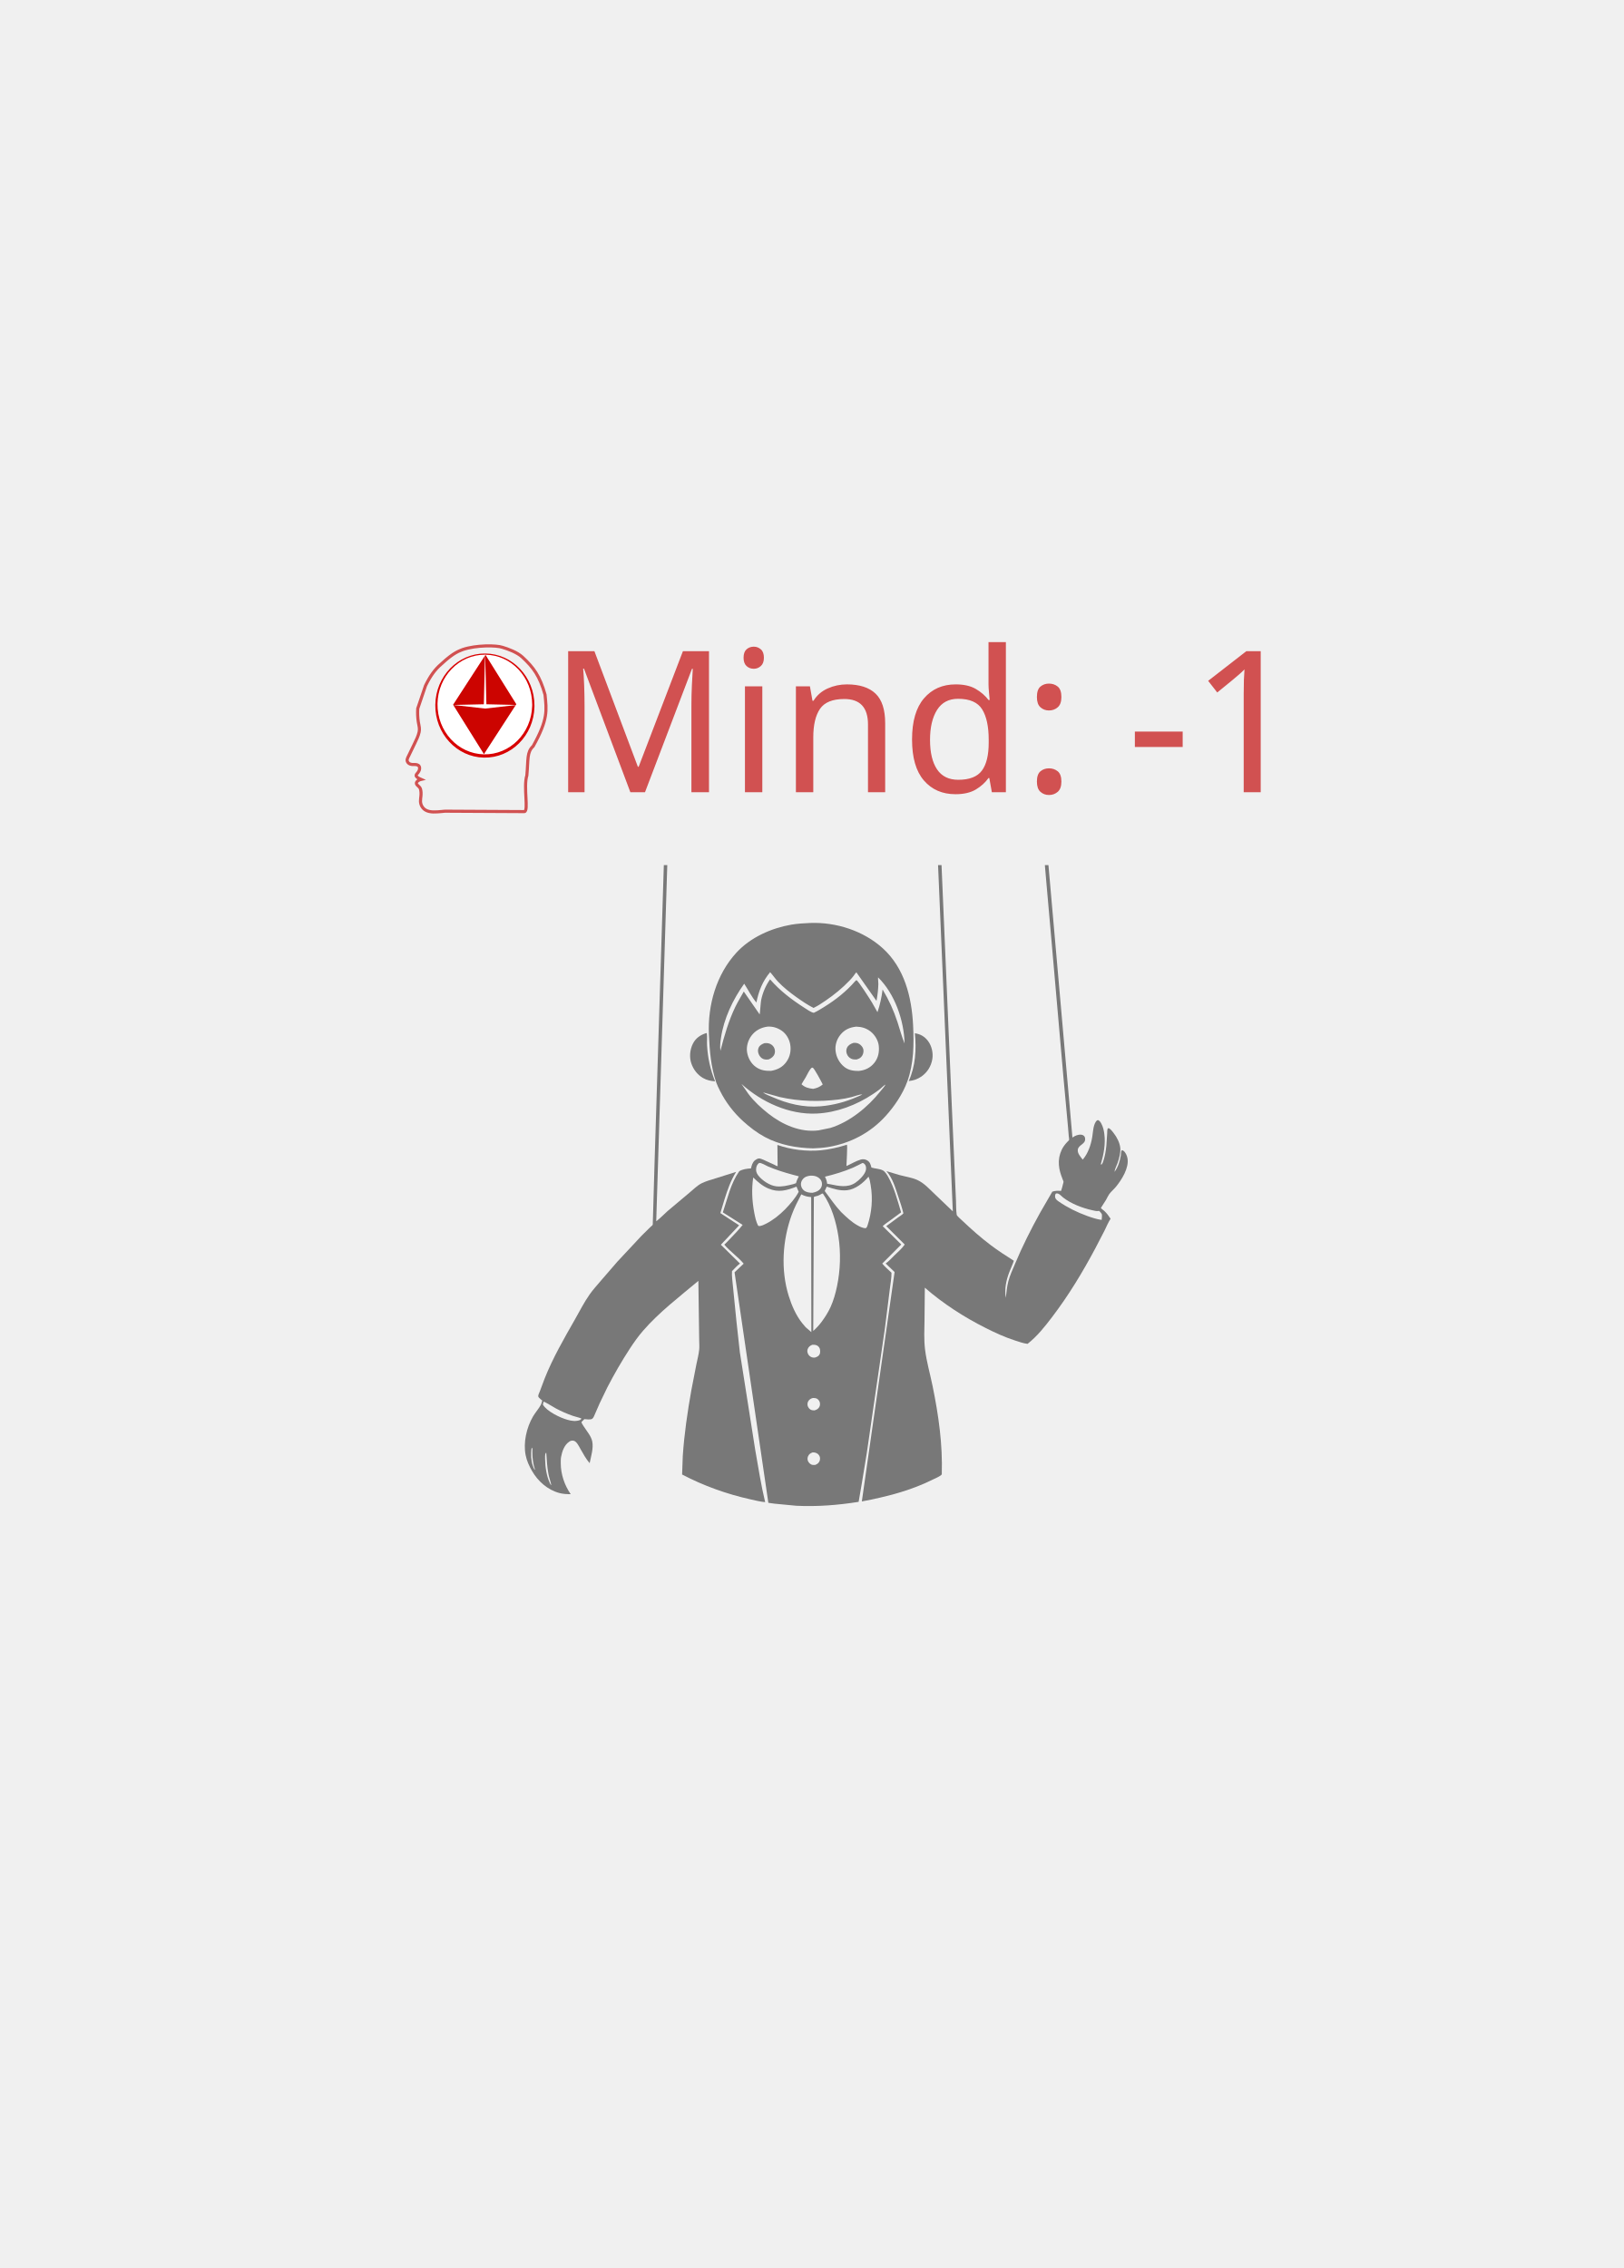
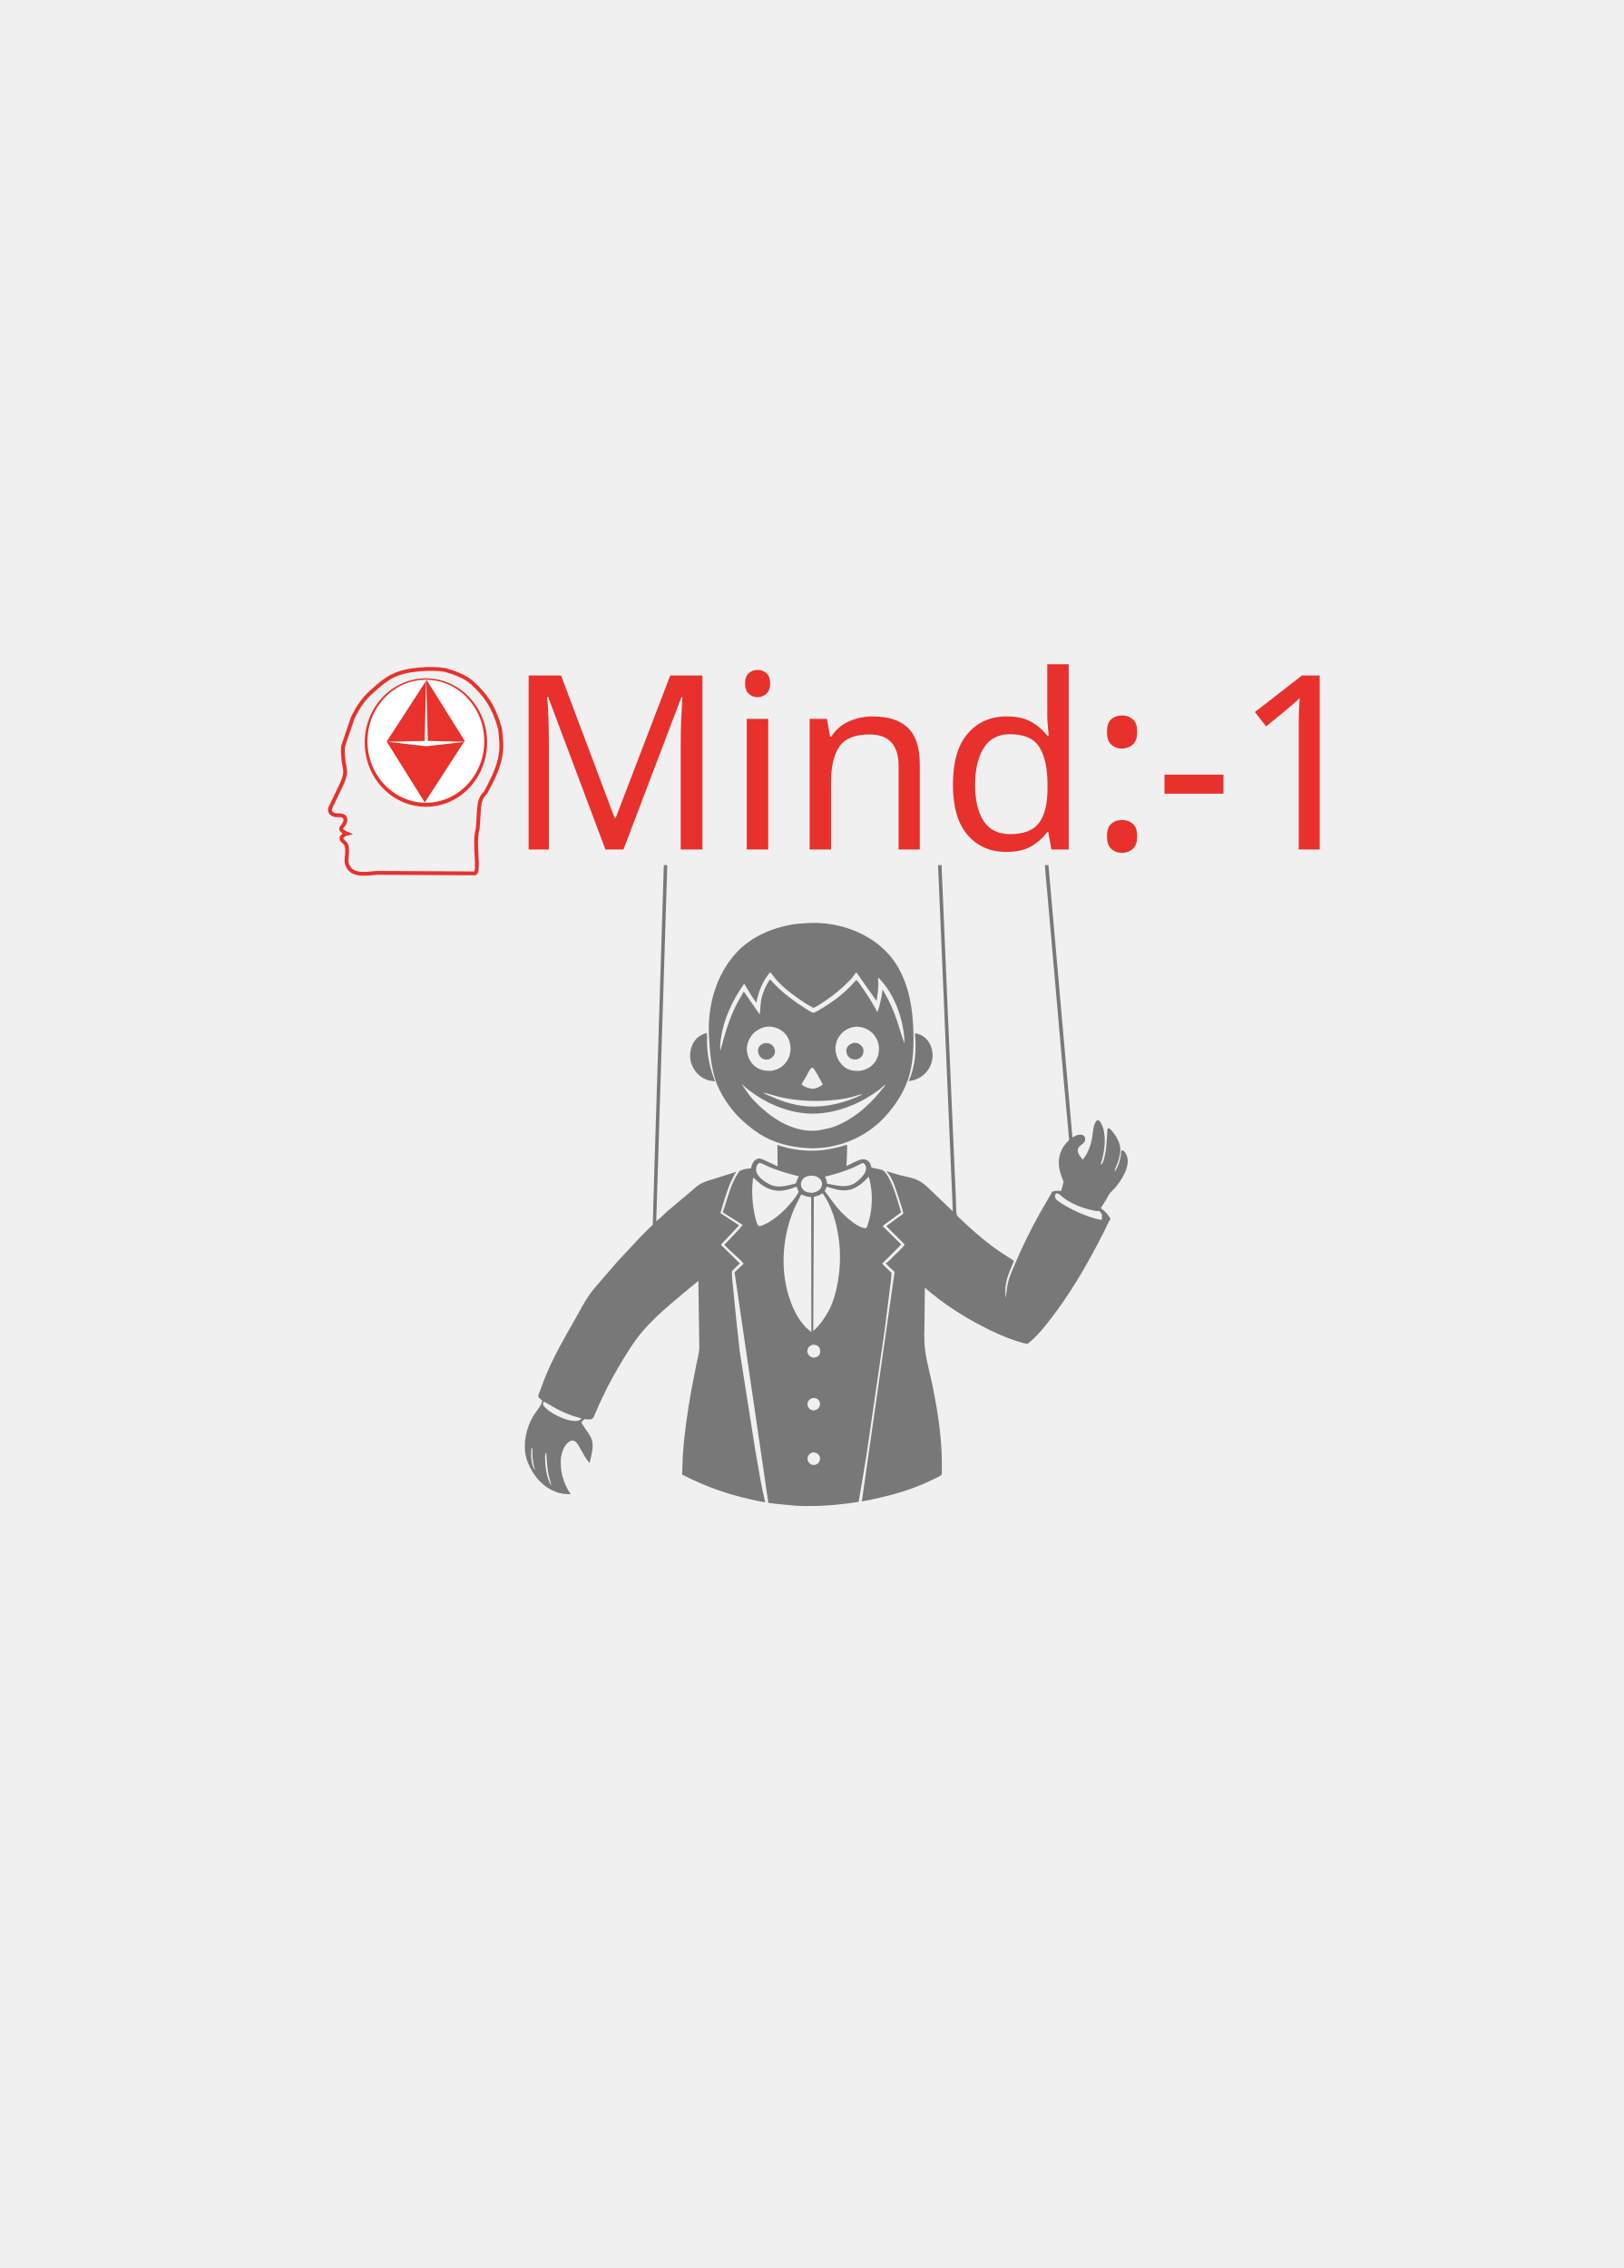
<svg xmlns="http://www.w3.org/2000/svg" width="63mm" height="88mm" viewBox="0 0 63 88" version="1.1" id="svg1" xml:space="preserve">
  <defs id="defs1" />
  <g id="layer1">
-     <g id="mind" transform="matrix(0.05173302,0,0,0.05173302,-4.029286,-7.17272)">
-       <path fill="#8751D1" d="m 411.692,747.053 c -0.248,-0.034 -0.611,0.045 -0.869,0.069 l -1.884,0.186 c -3.725,0.331 -8.574,0.884 -11.917,-1.099 -2.314,-1.372 -3.715,-3.918 -3.778,-6.59 -0.032,-1.354 0.215,-2.716 0.338,-4.063 0.155,-1.696 0.117,-3.558 -0.362,-5.203 -0.348,-1.196 -1.456,-1.9 -2.279,-2.778 -0.324,-0.346 -0.661,-0.697 -0.758,-1.179 -0.084,-0.422 0.004,-0.782 0.23,-1.143 0.705,-1.126 2.048,-1.756 3.292,-2.053 -1.468,-0.66 -2.981,-1.155 -3.74,-2.7 -0.074,-0.969 0.677,-1.486 1.226,-2.206 0.443,-0.58 0.91,-1.293 1.146,-1.986 0.306,-0.898 0.393,-2.006 -0.062,-2.871 -0.324,-0.614 -0.912,-0.95 -1.547,-1.159 -1.072,-0.353 -2.445,-0.173 -3.575,-0.245 -1.084,-0.069 -2.384,-0.431 -3.123,-1.278 -1.582,-1.814 -0.567,-3.342 0.316,-5.182 l 4.407,-9.126 c 1.327,-2.792 2.809,-5.689 3.466,-8.724 0.231,-1.068 0.278,-2.211 0.162,-3.299 -0.156,-1.451 -0.556,-2.892 -0.776,-4.337 -0.503,-3.301 -0.634,-6.641 -0.433,-9.973 l 5.833,-17.187 c 3.394,-6.969 6.91,-12.094 11.932,-16.327 9.625,-8.979 13.478,-9.656 15.944,-10.766 10.196,-3.459 25.316,-3.258 29.843,-1.682 4.31,1.278 11.022,3.751 14.876,7.313 8.361,7.727 13.111,14.185 17.044,28.182 1.132,11.825 2.475,18.226 -8.917,38.687 -4.825,4.509 -3.586,9.815 -4.723,21.937 -2.701,8.576 1.51,26.663 -1.859,27.098 z" id="path2-3" style="fill:none;fill-opacity:1;stroke:#d15151;stroke-width:2.323;stroke-dasharray:none;stroke-opacity:1" />
-       <text xml:space="preserve" style="font-style:normal;font-variant:normal;font-weight:normal;font-stretch:normal;font-size:148.144px;font-family:Amiri;-inkscape-font-specification:'Amiri, Normal';font-variant-ligatures:normal;font-variant-caps:normal;font-variant-numeric:normal;font-variant-east-asian:normal;fill:#d15151;fill-opacity:1;stroke:none;stroke-width:0.269;stroke-dasharray:none;stroke-opacity:1;paint-order:markers fill stroke" x="489.611" y="732.839" id="text1-3">
-         <tspan id="tspan1-4" x="489.611" y="732.839">Mind: -1</tspan>
-       </text>
-       <path style="fill:#d80000;fill-opacity:1;stroke-width:3.499" id="path1-3" d="m 478.694,668.9 a 37.177,39.044 0 0 1 -37.924,37.97 37.177,39.044 0 0 1 -36.412,-39.569 37.177,39.044 0 0 1 37.427,-38.51 37.177,39.044 0 0 1 36.923,39.043" />
-       <path style="fill:#ffffff;fill-opacity:1;stroke-width:3.345" id="path1-93" d="m 476.992,668.073 a 35.503,37.38 0 0 1 -36.216,36.351 35.503,37.38 0 0 1 -34.772,-37.882 35.503,37.38 0 0 1 35.742,-36.868 35.503,37.38 0 0 1 35.26,37.379" />
-       <rect style="fill:#cc0400;fill-opacity:1;stroke-width:4.104" id="rect1-6" width="43.67" height="44.625" x="787.511" y="-45.42" transform="matrix(0.5298425,0.8480961,-0.5441132,0.8390118,0,0)" />
-       <path id="path3-2" style="fill:#ffffff;stroke-width:4.177" d="m 465.398,667.374 -23.729,2.714 -23.729,-2.714 23.729,-0.543 z" />
-       <path id="path4-6" style="fill:#ffffff;stroke-width:2.365" d="m 440.739,667.762 0.954,-40.117 0.981,39.742 z" />
-     </g>
    <g id="g9" transform="matrix(0.2591121,0,0,0.2591121,19.06282,33.56694)" style="opacity:0.5">
      <path transform="matrix(0.0976562,0,0,0.0976562,6.10352e-5,0)" d="m 269.765,0 -16.931,546.125 c 6.22,-4.682 11.921,-10.822 17.799,-15.983 l 33.768,-28.366 c 5.6,-4.66 11.425,-10.588 17.934,-13.836 6.708,-3.348 14.163,-5.339 21.299,-7.554 l 31.667,-9.973 c -8.254,13.302 -13.044,27.055 -17.714,41.921 l -6.435,21.261 28.786,18.746 -28.01,29.779 29.29,28.85 c -4.509,3.411 -8.293,7.531 -12.196,11.597 -0.566,7.623 0.822,16.054 1.473,23.683 l 5.398,54.077 5.17,46.787 23.55,149.588 c 4.768,26.673 8.838,53.751 15.227,80.084 -7.572,-0.639 -15.295,-2.643 -22.715,-4.293 -36.208,-8.048 -71.762,-20.787 -104.61,-38.049 L 293.536,906 c 2.265,-33.58 7.196,-67.513 13.109,-100.641 l 7.779,-39.958 c 1.483,-7.266 3.533,-14.944 4.275,-22.296 0.454,-4.507 0.087,-9.316 0.026,-13.843 l -0.345,-24.431 -0.924,-67.333 c -29.005,24.366 -60.015,47.883 -84.927,76.611 -7.233,8.341 -13.841,17.646 -19.881,26.883 -12.748,19.495 -24.231,39.482 -34.95,60.158 l -11.628,24.157 -7.172,16.374 c -0.903,2.087 -2.224,5.786 -4.046,7.169 -2.664,2.023 -8.907,0.886 -12.201,0.676 l -4.488,4.447 c 0.481,2.3 2.297,4.853 3.576,6.793 l 7.622,11.133 c 2.369,3.546 4.548,7.769 5.389,11.953 2.068,10.288 -1.942,22.944 -4.013,33.168 -5.729,-6.577 -9.909,-14.486 -14.226,-22.02 -2.158,-3.767 -5.645,-11.33 -10.261,-12.341 -2.498,-0.546 -4.536,-0.077 -6.647,1.31 -7.669,5.039 -11.018,14.78 -12.629,23.359 -0.62,3.304 -0.545,6.723 -0.529,10.074 0.083,16.732 5.747,33.469 15.239,47.188 -5.975,-0.011 -11.503,-0.208 -17.297,-1.755 C 86.3,958.007 71.45,944.833 62.242,928.766 57.988,921.343 54.375,913.423 52.656,905 c -3.974,-19.465 1.323,-42.385 11.145,-59.394 3.621,-6.27 8.808,-11.815 12.162,-18.103 1.025,-1.922 1.524,-4.41 2.099,-6.512 -1.665,-1.367 -3.55,-2.735 -4.962,-4.361 -0.683,-0.787 -1.212,-1.424 -1.194,-2.509 0.035,-2.099 1.707,-5.163 2.453,-7.171 l 7.432,-19.819 C 94.279,755.705 111.45,726.012 128.16,696.69 c 7.397,-12.98 14.193,-26.564 22.852,-38.775 4.672,-6.589 10.247,-12.72 15.453,-18.896 l 26.749,-30.924 37.292,-39.933 12.991,-12.828 c 0.961,-0.938 3.429,-2.807 3.95,-3.846 0.245,-0.487 0.085,-2.32 0.107,-2.988 L 247.908,537.965 250.19,459 261.197,106.008 264.487,0 Z M 92,951 92.378,951.497 92,951 91.806,950.016 c -1.102,-5.278 -3.087,-10.413 -4.152,-15.787 -2.17,-10.951 -2.624,-21.943 -3.417,-33.048 -0.81,0.283 -0.482,0.088 -1.025,0.513 -1.092,2.97 -0.811,6.256 -0.76,9.372 0.194,11.916 2.153,25.797 7.338,36.633 0.613,1.28 1.083,2.416 2.21,3.301 z M 80.197,822.75 c -0.539,1.515 -0.895,2.912 -1.159,4.5 5.916,10.307 26.553,20.284 37.86,23.342 6.518,1.762 12.224,2.662 18.765,0.483 l 2.234,-1.825 0.066,-0.747 c -4.211,-1.682 -8.848,-2.589 -13.16,-4.069 -8.894,-3.055 -17.398,-6.863 -25.713,-11.25 C 96.091,831.602 81.828,822.638 80.197,822.75 Z m -18.238,70.5 c -0.772,2.567 -0.807,5.382 -0.926,8.047 -0.39,8.776 0.95,17.771 5.128,25.597 l 0.2,0.356 0.472,-0.557 c -2.904,-9.134 -3.935,-17.376 -3.926,-26.943 0.002,-2.033 0.659,-5.274 -0.948,-6.5 z" id="path2" />
      <path transform="matrix(0.0976562,0,0,0.0976562,6.10352e-5,0)" d="m 854.19,0 36.79,417.755 c 3.937,-2.805 8.579,-4.861 13.509,-4.373 1.982,0.196 3.902,1.166 5.03,2.868 0.701,1.057 0.835,2.148 0.933,3.39 0.667,8.439 -10.299,9.082 -11.253,16.835 -0.691,5.619 4.4,11.021 7.571,15.123 8.062,-9.266 12.593,-22.475 14.559,-34.478 1.182,-7.218 1.423,-17.811 5.672,-23.87 1.028,-1.467 1.535,-1.924 3.249,-2.283 2.438,0.969 3.732,3.099 4.964,5.32 2.75,4.958 3.938,10.369 4.671,15.924 2.055,15.579 -0.956,31.371 -5.35,46.289 l 0.532,0.839 c 1.936,-0.871 2.859,-4.303 3.491,-6.223 2.397,-7.29 3.665,-15.248 4.456,-22.866 l 1.234,-18.533 c 0.15,-2.44 -0.058,-5.975 1.002,-8.155 l 1.75,-0.063 c 2.85,1.569 5.132,4.789 7.13,7.311 4.99,6.298 9.546,15.086 10.26,23.211 0.634,7.216 -1.937,16.328 -4.319,23.094 -1.547,4.393 -4.035,8.573 -4.587,13.24 5.396,-6.889 8.393,-16.759 9.713,-25.335 0.271,-1.762 0.245,-5.55 0.962,-7.02 0.179,-0.367 0.561,-0.593 0.841,-0.889 0.7,0.183 1.337,0.381 1.95,0.783 3.446,2.259 5.69,7.617 6.422,11.549 2.755,14.801 -9.014,33.299 -17.882,44.043 -3.118,3.778 -7.534,7.343 -10.265,11.297 -1.799,2.604 -3.133,5.724 -4.708,8.484 l -7.924,12.49 c 1.484,1.798 3.705,3.112 5.429,4.702 3.658,3.377 6.777,7.59 9.436,11.782 -3.676,5.672 -6.231,12.05 -9.22,18.097 l -14.218,27.403 c -19.551,36.677 -40.924,72.049 -66.129,105.149 -11.26,14.787 -22.999,29.659 -37.72,41.203 -6.551,-0.741 -13.425,-3.286 -19.697,-5.315 -15.407,-4.982 -29.641,-11.563 -44.089,-18.798 -33.274,-16.662 -65.681,-37.54 -93.726,-62.036 l -0.465,48.874 c -0.251,15.255 -1.042,30.953 0.84,46.115 2.345,18.887 7.72,37.224 11.528,55.821 9.222,45.034 15.545,89.429 14.096,135.529 -2.472,3.058 -9.702,5.869 -13.375,7.707 -34.538,17.284 -71.457,26.608 -109.209,33.727 l 50.242,-351.756 -13.674,-13.089 c 4.765,-3.292 8.953,-8.08 13.089,-12.134 5.449,-5.342 11.78,-10.673 16.135,-16.93 l -28.304,-28.2 18.152,-13.431 c 2.463,-1.806 6.316,-3.91 8.09,-6.254 -2.054,-8.583 -4.965,-16.966 -7.747,-25.333 -4.471,-13.445 -8.659,-28.545 -18.218,-39.303 l 20.244,6.022 c 8.703,2.338 18.841,3.786 26.967,7.479 10.794,4.904 18.646,13.988 27.128,21.953 L 707.584,530.935 684.955,0 h 5.319 l 4.159,97.468 11.024,258.782 5.147,116.812 1.819,41.544 c 0.312,7.037 0.074,14.743 1.147,21.674 0.258,1.664 7.148,7.592 8.615,8.984 13.833,13.132 28.299,25.981 43.544,37.464 11.367,8.562 23.384,16.35 35.417,23.938 -1.974,6.039 -4.779,11.797 -7.05,17.731 -4.825,12.608 -7.478,25.639 -5.279,39.171 1.102,-8.472 1.637,-16.82 3.821,-25.13 2.476,-9.424 6.795,-18.553 10.553,-27.535 11.048,-26.403 24.138,-52.45 38.02,-77.475 l 18.921,-32.708 c 4.679,-1.598 8.582,-1.434 13.447,-1.167 1.217,-3.397 2.083,-6.789 2.893,-10.303 0.246,-1.068 0.886,-2.806 0.868,-3.836 -0.01,-0.542 -0.704,-1.867 -0.906,-2.408 l -2.608,-6.968 c -2.506,-6.922 -3.987,-14.522 -3.701,-21.902 0.307,-7.914 2.904,-16.052 7.29,-22.669 1.716,-2.589 3.679,-4.895 5.828,-7.134 0.352,-0.367 2.558,-2.376 2.617,-2.771 0.26,-1.753 -0.405,-4.698 -0.561,-6.529 L 883.998,399.422 877.235,325.82 857.509,100.25 851.476,31.973 848.714,0 Z m 11.299,503.75 c -1.21,1.633 -1.271,3.331 -1.016,5.375 0.407,3.259 3.456,5.306 5.935,7.015 13.008,8.969 28.181,16.411 43.013,21.755 7.209,2.598 14.802,5.118 22.405,6.159 0.085,-2.138 0.908,-7.164 0.131,-9.043 -0.397,-0.962 -1.97,-2.71 -2.707,-3.521 -0.471,-0.518 -0.951,-0.902 -1.5,-1.331 l -0.969,0.213 c -2.858,0.521 -6.636,-0.578 -9.431,-1.189 -15.015,-3.28 -32.32,-9.891 -44.54,-19.406 -2.857,-2.225 -6.453,-6.9 -10.276,-6.353 -0.467,0.067 -0.647,0.163 -1.045,0.326 z" id="path3" />
      <path transform="matrix(0.0976562,0,0,0.0976562,6.10352e-5,0)" d="m 493.362,434.323 c -25.793,-0.658 -51.046,-5.12 -74.034,-17.425 -11.93,-6.386 -23.068,-14.953 -33.073,-24.022 -14.512,-13.155 -27.012,-29.363 -35.696,-46.923 -2.071,-4.187 -4.292,-8.542 -5.81,-12.961 -8.095,-23.562 -10.06,-48.591 -11.151,-73.32 -1.987,-45.039 11.398,-91.979 42.266,-125.521 21.396,-23.25 53.227,-37.478 83.951,-42.817 9.501,-1.651 19.264,-2.17 28.882,-2.609 39.928,-1.531 81.872,11.933 111.598,38.922 33.133,30.083 44.228,74.579 46.374,117.817 1.436,28.935 1.166,58.938 -8.946,86.503 -7.031,19.163 -19.603,37.841 -33.26,52.893 -23.38,25.768 -54.217,41.866 -88.463,47.471 -7.496,1.227 -15.063,1.624 -22.638,1.991 z m -99.079,-83.317 c 8.496,11.342 19.478,21.386 30.59,30.139 21.357,16.825 49.009,29.133 76.748,25.607 l 18.222,-3.731 c 29.67,-9.113 57.841,-32.225 76.881,-56.422 2.52,-3.202 5.824,-6.481 7.725,-10.055 l 0.506,-0.536 -0.506,0.536 c -2.61,1.05 -5.897,4.787 -8.179,6.598 -3.534,2.806 -7.323,5.394 -11.073,7.899 -25.334,16.924 -55.814,28.467 -86.391,29.918 -42.075,1.997 -84.639,-17.587 -115.309,-45.501 z M 415.5,348 l 1.031,0.511 c 3.613,3.053 9.6,5.062 13.969,6.985 23.649,10.408 48.166,16.523 74.087,14.357 19.317,-1.615 38.713,-6.694 56.441,-14.554 2.546,-1.129 5.634,-2.145 7.865,-3.799 l 1.104,-0.498 -1.104,0.498 c -4.902,0.126 -11.594,2.929 -16.39,4.163 -6.593,1.697 -13.286,2.908 -20.039,3.756 -29.804,3.741 -60.698,2.884 -90.053,-3.728 l -25.473,-7.09 -0.407,-0.09 -1.031,-0.511 -0.498,-0.377 z m 11.99,-183.854 c -11.643,13.986 -17.569,28.845 -21.061,46.544 -7.436,-8.765 -12.485,-19.277 -18.712,-28.851 -17.378,24.251 -31.306,53.537 -35.629,83.219 -0.882,6.056 -1.747,12.919 -0.901,19.007 l 0.103,0.561 c 5.836,-22.751 12.579,-46.028 22.8,-67.228 3.9,-8.088 8.728,-15.652 12.986,-23.548 l 24.33,35.088 c 0.475,-0.739 1.582,-18.52 2.281,-21.904 2.334,-11.313 7.003,-22.405 13.664,-31.868 15.56,17.795 33.119,31.113 52.931,43.814 3.203,2.052 10.426,7.185 14.222,7.473 5.642,-2.587 11.001,-6.011 16.283,-9.273 17.183,-10.613 33.61,-23.598 46.816,-38.945 l 2.147,-1.885 c 2.745,0.695 21.133,29.697 23.922,34.379 l 8.398,14.79 c 3.91,-11.258 6.34,-22.998 7.853,-34.809 9.791,16.357 16.959,32.089 22.896,50.215 3.547,10.827 6.403,22.074 10.82,32.579 -0.771,-35.267 -15.139,-76.535 -40.646,-101.363 -0.269,3.331 0.497,6.799 0.419,10.182 -0.199,8.547 -1.311,17.502 -2.843,25.908 l -30.904,-43.907 c -1.613,1.534 -2.781,3.648 -4.134,5.426 -1.952,2.568 -4.113,4.973 -6.34,7.304 -11.055,11.568 -23.099,21.415 -36.275,30.457 -6.011,4.125 -12.341,8.426 -18.963,11.499 -9.142,-4.758 -17.702,-10.517 -26.078,-16.496 -10.142,-7.241 -19.877,-14.865 -28.457,-23.943 -4.321,-4.572 -7.742,-9.853 -11.928,-14.425 z m -4.105,83.524 c -9.999,1.404 -18.464,5.793 -24.593,13.935 -5.24,6.962 -8.046,16.563 -6.674,25.258 1.397,8.85 6.123,17.477 13.525,22.701 7.336,5.177 14.45,6.055 23.257,5.93 9.924,-1.762 17.757,-5.637 23.684,-14.036 5.43,-7.694 7.262,-17.137 5.712,-26.377 -1.377,-8.205 -6.138,-16.474 -13.086,-21.211 -6.548,-4.465 -13.915,-6.738 -21.825,-6.2 z m 136.065,0.025 c -9.896,1.062 -17.846,4.539 -24.199,12.403 -5.675,7.025 -8.462,15.873 -7.44,24.901 1.071,9.469 5.93,18.54 13.463,24.462 6.61,5.197 13.879,6.155 22.042,6.176 9.507,-0.942 17.7,-4.721 23.78,-12.249 6.156,-7.621 7.993,-16.828 6.951,-26.415 -0.901,-8.281 -6.076,-16.76 -12.596,-21.86 -6.558,-5.13 -13.732,-7.217 -22.001,-7.418 z m -68.32,63.055 c -3.731,3.285 -6.57,10.2 -9.095,14.564 -2.088,3.61 -4.506,7.025 -6.434,10.723 5.279,4.938 10.801,6.217 17.756,7.071 5.959,-1.177 10.121,-2.866 14.787,-6.751 -1.999,-4.163 -12.791,-24.596 -15.394,-25.817 z" id="path4" />
      <path transform="matrix(0.0976562,0,0,0.0976562,6.10352e-5,0)" d="m 324.409,326.372 c -8.598,-5.206 -14.411,-12.714 -17.719,-22.181 -3.34,-9.554 -2.217,-21.128 2.251,-30.138 4.218,-8.508 11.139,-13.377 19.987,-16.303 l 1.451,-0.149 c 0.866,6.009 0.02,12.711 0.377,18.863 1.119,19.292 5.055,37.198 12.292,55.113 -7.214,-0.683 -12.247,-1.629 -18.639,-5.205 z" id="path5" />
      <path transform="matrix(0.0976562,0,0,0.0976562,6.10352e-5,0)" d="m 659.659,324.043 c -6.342,4.233 -12.088,6.23 -19.664,7.096 10.38,-22.748 11.888,-48.779 9.415,-73.309 8.609,1.297 15.087,5.066 20.311,12.094 5.602,7.536 7.983,18.265 6.442,27.498 -1.85,11.08 -7.498,20.044 -16.504,26.621 z" id="path6" />
      <path transform="matrix(0.0976562,0,0,0.0976562,6.10352e-5,0)" d="m 559.919,298.047 c -2.834,0.072 -5.249,0.081 -7.881,-1.111 -3.442,-1.558 -5.785,-4.129 -7.017,-7.706 -1.035,-3.006 -1.061,-6.346 0.363,-9.23 2.047,-4.143 5.67,-5.984 9.867,-7.413 3.208,-0.165 5.759,-0.031 8.655,1.62 2.866,1.634 5.619,4.752 6.426,8.015 0.801,3.233 0.036,7.04 -1.649,9.864 -2.099,3.52 -4.967,4.902 -8.764,5.961 z" id="path7" />
      <path transform="matrix(0.0976562,0,0,0.0976562,6.10352e-5,0)" d="m 425.408,297.886 c -2.797,0.419 -5.802,0.488 -8.463,-0.6 -3.249,-1.329 -5.594,-4.144 -6.95,-7.327 -1.341,-3.148 -1.59,-6.667 -0.232,-9.845 1.687,-3.948 5.119,-5.537 8.853,-7.046 2.13,-0.196 4.058,-0.352 6.168,0.142 3.616,0.846 6.67,2.984 8.519,6.257 1.654,2.928 2.075,6.859 0.954,10.043 -1.486,4.224 -5.018,6.551 -8.849,8.376 z" id="path8" />
      <path transform="matrix(0.0976562,0,0,0.0976562,6.10352e-5,0)" d="m 434.102,979.144 -9.36,-1.3 -51.799,-353.458 13.985,-13.25 c -8.802,-10.609 -20.837,-18.575 -29.745,-29.212 3.523,-3.008 6.73,-6.723 9.959,-10.058 6.302,-6.507 12.545,-13.109 18.211,-20.184 L 354.96,532.497 c 7.405,-21.735 11.776,-43.927 25.216,-63.165 5.499,-3.176 11.736,-3.882 17.952,-4.279 1.002,-4.56 2.259,-9.119 5.919,-12.303 1.449,-1.26 4.204,-2.782 6.124,-2.947 1.877,-0.162 4.977,1.196 6.738,1.898 l 16.902,7.729 c 1.498,0.732 3.492,2.077 5.14,2.233 l -0.32,-32.584 c 20.769,7.368 44.564,10.214 66.528,8.214 13.66,-1.244 26.977,-4.457 40.033,-8.543 1.049,1.32 -0.607,28.838 -0.708,32.699 7.164,-3.219 14.417,-7.713 21.933,-9.933 3.391,-1.002 6.68,-0.588 9.736,1.175 4.553,2.628 5.395,6.326 6.631,11.063 5.511,1.793 12.597,1.686 17.655,4.436 3.397,1.847 6.234,6.65 8.096,9.949 9.246,16.379 14.39,36.362 19.729,54.348 l -15.843,11.704 c -4.155,3.035 -8.633,5.878 -12.359,9.438 l 28.485,28.081 -29.184,29.278 c 4.144,5.064 9.415,9.524 14.172,14.023 0.181,8.181 -1.637,17.081 -2.576,25.246 l -7.552,60.54 -27.753,190.804 -7.366,45.057 -5.123,29.704 c -31.556,5.034 -63.576,7.565 -95.542,6.003 z M 410.555,456.75 c -2.634,1.89 -3.854,4.303 -4.413,7.5 -0.775,4.432 0.332,8.026 3.059,11.548 6.051,7.817 17.751,15.651 27.72,16.757 9.121,1.011 17.253,-1.243 25.992,-3.357 l 4.254,-1.469 c 0.985,-3.916 2.349,-6.973 4.333,-10.509 -12.888,-3.318 -25.714,-6.865 -38.193,-11.543 l -9.488,-3.815 c -3.144,-1.397 -10.063,-5.763 -13.264,-5.112 z m 158.555,0 c -5.013,2.375 -9.811,5.137 -14.923,7.314 -13.741,5.852 -28.175,10.21 -42.674,13.694 l 0.266,0.487 c 1.676,3.175 2.733,6.759 3.102,10.326 l 4.724,0.804 c 12.999,2.723 26.512,5.676 38.39,-2.178 5.885,-3.891 14.855,-12.613 16.3,-19.565 0.539,-2.593 0.351,-5.929 -1.147,-8.178 -0.677,-1.016 -2.136,-2.314 -3.344,-2.623 z m -79.729,19.414 c -4.921,0.59 -8.937,1.729 -12.131,5.843 -1.86,2.397 -2.936,5.725 -2.474,8.743 0.502,3.279 2.061,6.254 4.724,8.29 3.552,2.714 8.472,3.411 12.812,3.412 4.835,-0.902 9.797,-2.667 12.686,-6.952 2.012,-2.983 2.422,-6.005 1.625,-9.475 -0.789,-3.434 -3.499,-6.029 -6.476,-7.704 -3.328,-1.872 -7.009,-2.235 -10.766,-2.157 z m 88.962,1.563 c -7.927,9.641 -20.23,19.53 -33.093,20.822 -10.872,1.093 -20.805,-2.23 -30.968,-5.537 l -3.113,6.719 c 8.248,10.913 15.645,22.113 25.04,32.128 7.922,7.622 15.933,15.401 25.618,20.768 3.788,2.099 7.547,3.864 11.923,4.219 1.876,-0.953 2.269,-1.96 2.931,-3.929 6.71,-19.958 8.464,-41.218 4.981,-61.994 -0.737,-4.399 -1.441,-9.127 -3.319,-13.196 z m -176.8,1.263 c -2.718,18.167 -1.797,36.157 1.617,54.168 1.209,6.378 2.789,13.822 5.812,19.592 1.378,1.018 2.087,0.777 3.778,0.468 2.928,-0.536 5.854,-2.061 8.504,-3.383 10.68,-5.329 20.856,-13.633 29.25,-22.094 7.856,-8.231 15.402,-16.641 20.772,-26.753 l -3.369,-7.992 c -14.805,5.872 -27.689,9.461 -43.035,2.922 -9.391,-4.001 -16.105,-9.909 -23.329,-16.928 z m 105.452,24.76 c -2.071,1.287 -4.08,2.408 -6.374,3.254 -1.469,0.542 -5.149,1.031 -6.115,1.952 l -0.938,205.329 c 4.826,-4.241 9.097,-8.945 12.945,-14.087 5.19,-7.037 9.786,-14.234 13.455,-22.198 4.673,-10.143 7.797,-21.342 10.074,-32.25 5.14,-24.62 6.007,-51.271 2.17,-76.151 -3.461,-22.44 -10.642,-47.227 -23.85,-65.983 z m -31.732,1.102 c -5.318,10.124 -10.61,20.395 -14.562,31.142 -14.356,39.039 -17.178,84.633 -4.746,124.554 4.536,14.567 11.059,29.735 20.642,41.721 l 5.341,6.334 8.74,7.544 -0.268,-207.099 c -5.695,-0.5 -10.066,-1.454 -15.147,-4.196 z m 16.794,230.681 c -3.312,1.369 -5.631,3.026 -6.972,6.467 -0.942,2.416 -0.672,4.886 0.36,7.229 1.172,2.662 3.37,4.53 6.088,5.527 1.498,0.55 3.295,0.527 4.86,0.331 3.122,-1.082 5.719,-2.129 7.13,-5.337 1.006,-2.287 0.852,-6.512 -0.113,-8.792 -0.925,-2.189 -2.768,-3.972 -5.01,-4.775 -2.075,-0.743 -4.171,-0.738 -6.343,-0.65 z m 1.058,81.549 c -3.181,0.843 -5.37,2.031 -7.146,4.918 -1.261,2.051 -1.554,4.828 -0.91,7.133 0.661,2.365 2.308,4.57 4.438,5.82 1.811,1.061 4.006,1.175 6.043,1.177 3.201,-0.972 5.581,-2.23 7.322,-5.204 1.284,-2.191 1.351,-5.303 0.607,-7.676 -0.63,-2.012 -2.67,-4.416 -4.619,-5.274 -1.633,-0.719 -3.966,-0.953 -5.735,-0.894 z m -0.422,83.429 c -3.416,1.318 -5.535,2.482 -7.086,5.989 -0.986,2.228 -1.094,4.892 -0.154,7.151 1.004,2.414 3.101,4.631 5.529,5.636 1.529,0.633 3.974,0.599 5.594,0.463 3.243,-1.342 5.47,-2.75 6.777,-6.147 0.851,-2.211 0.905,-5.083 -0.098,-7.259 -1.186,-2.571 -3.396,-4.43 -6.081,-5.258 -1.407,-0.434 -3.011,-0.575 -4.481,-0.575 z" id="path9" />
    </g>
+     <g id="mind-2" transform="matrix(0.06382477,0,0,0.06382477,-11.65559,-13.81298)">
+       <path fill="#8751D1" d="m 411.692,747.053 c -0.248,-0.034 -0.611,0.045 -0.869,0.069 l -1.884,0.186 c -3.725,0.331 -8.574,0.884 -11.917,-1.099 -2.314,-1.372 -3.715,-3.918 -3.778,-6.59 -0.032,-1.354 0.215,-2.716 0.338,-4.063 0.155,-1.696 0.117,-3.558 -0.362,-5.203 -0.348,-1.196 -1.456,-1.9 -2.279,-2.778 -0.324,-0.346 -0.661,-0.697 -0.758,-1.179 -0.084,-0.422 0.004,-0.782 0.23,-1.143 0.705,-1.126 2.048,-1.756 3.292,-2.053 -1.468,-0.66 -2.981,-1.155 -3.74,-2.7 -0.074,-0.969 0.677,-1.486 1.226,-2.206 0.443,-0.58 0.91,-1.293 1.146,-1.986 0.306,-0.898 0.393,-2.006 -0.062,-2.871 -0.324,-0.614 -0.912,-0.95 -1.547,-1.159 -1.072,-0.353 -2.445,-0.173 -3.575,-0.245 -1.084,-0.069 -2.384,-0.431 -3.123,-1.278 -1.582,-1.814 -0.567,-3.342 0.316,-5.182 l 4.407,-9.126 c 1.327,-2.792 2.809,-5.689 3.466,-8.724 0.231,-1.068 0.278,-2.211 0.162,-3.299 -0.156,-1.451 -0.556,-2.892 -0.776,-4.337 -0.503,-3.301 -0.634,-6.641 -0.433,-9.973 l 5.833,-17.187 c 3.394,-6.969 6.91,-12.094 11.932,-16.327 9.625,-8.979 13.478,-9.656 15.944,-10.766 10.196,-3.459 25.316,-3.258 29.843,-1.682 4.31,1.278 11.022,3.751 14.876,7.313 8.361,7.727 13.111,14.185 17.044,28.182 1.132,11.825 2.475,18.226 -8.917,38.687 -4.825,4.509 -3.586,9.815 -4.723,21.937 -2.701,8.576 1.51,26.663 -1.859,27.098 z" id="path2-32" style="fill:none;fill-opacity:1;stroke:#e8312c;stroke-width:2.323;stroke-dasharray:none;stroke-opacity:1" />
+       <text xml:space="preserve" style="font-style:normal;font-variant:normal;font-weight:normal;font-stretch:normal;font-size:148.144px;font-family:Amiri;-inkscape-font-specification:'Amiri, Normal';font-variant-ligatures:normal;font-variant-caps:normal;font-variant-numeric:normal;font-variant-east-asian:normal;fill:#e8312c;fill-opacity:1;stroke:none;stroke-width:0.269;stroke-dasharray:none;stroke-opacity:1;paint-order:markers fill stroke" x="489.611" y="732.839" id="text1">
+         <tspan id="tspan1" x="489.611" y="732.839">Mind:-1</tspan>
+       </text>
+       <path style="fill:#e7322c;fill-opacity:1;stroke-width:3.499" id="path1-3-2" d="m 478.694,668.9 a 37.177,39.044 0 0 1 -37.924,37.97 37.177,39.044 0 0 1 -36.412,-39.569 37.177,39.044 0 0 1 37.427,-38.51 37.177,39.044 0 0 1 36.923,39.043" />
+       <path style="fill:#ffffff;fill-opacity:1;stroke-width:3.345" id="path1-1" d="m 476.992,668.073 a 35.503,37.38 0 0 1 -36.216,36.351 35.503,37.38 0 0 1 -34.772,-37.882 35.503,37.38 0 0 1 35.742,-36.868 35.503,37.38 0 0 1 35.26,37.379" />
+       <rect style="fill:#e8322b;fill-opacity:1;stroke-width:4.104" id="rect1" width="43.67" height="44.625" x="787.511" y="-45.42" transform="matrix(0.5298425,0.8480961,-0.5441132,0.8390118,0,0)" />
+       <path id="path3-2-6" style="fill:#ffffff;stroke-width:4.177" d="m 465.398,667.374 -23.729,2.714 -23.729,-2.714 23.729,-0.543 z" />
+       <path id="path4-8" style="fill:#ffffff;stroke-width:2.365" d="m 440.739,667.762 0.954,-40.117 0.981,39.742 z" />
+     </g>
  </g>
</svg>
